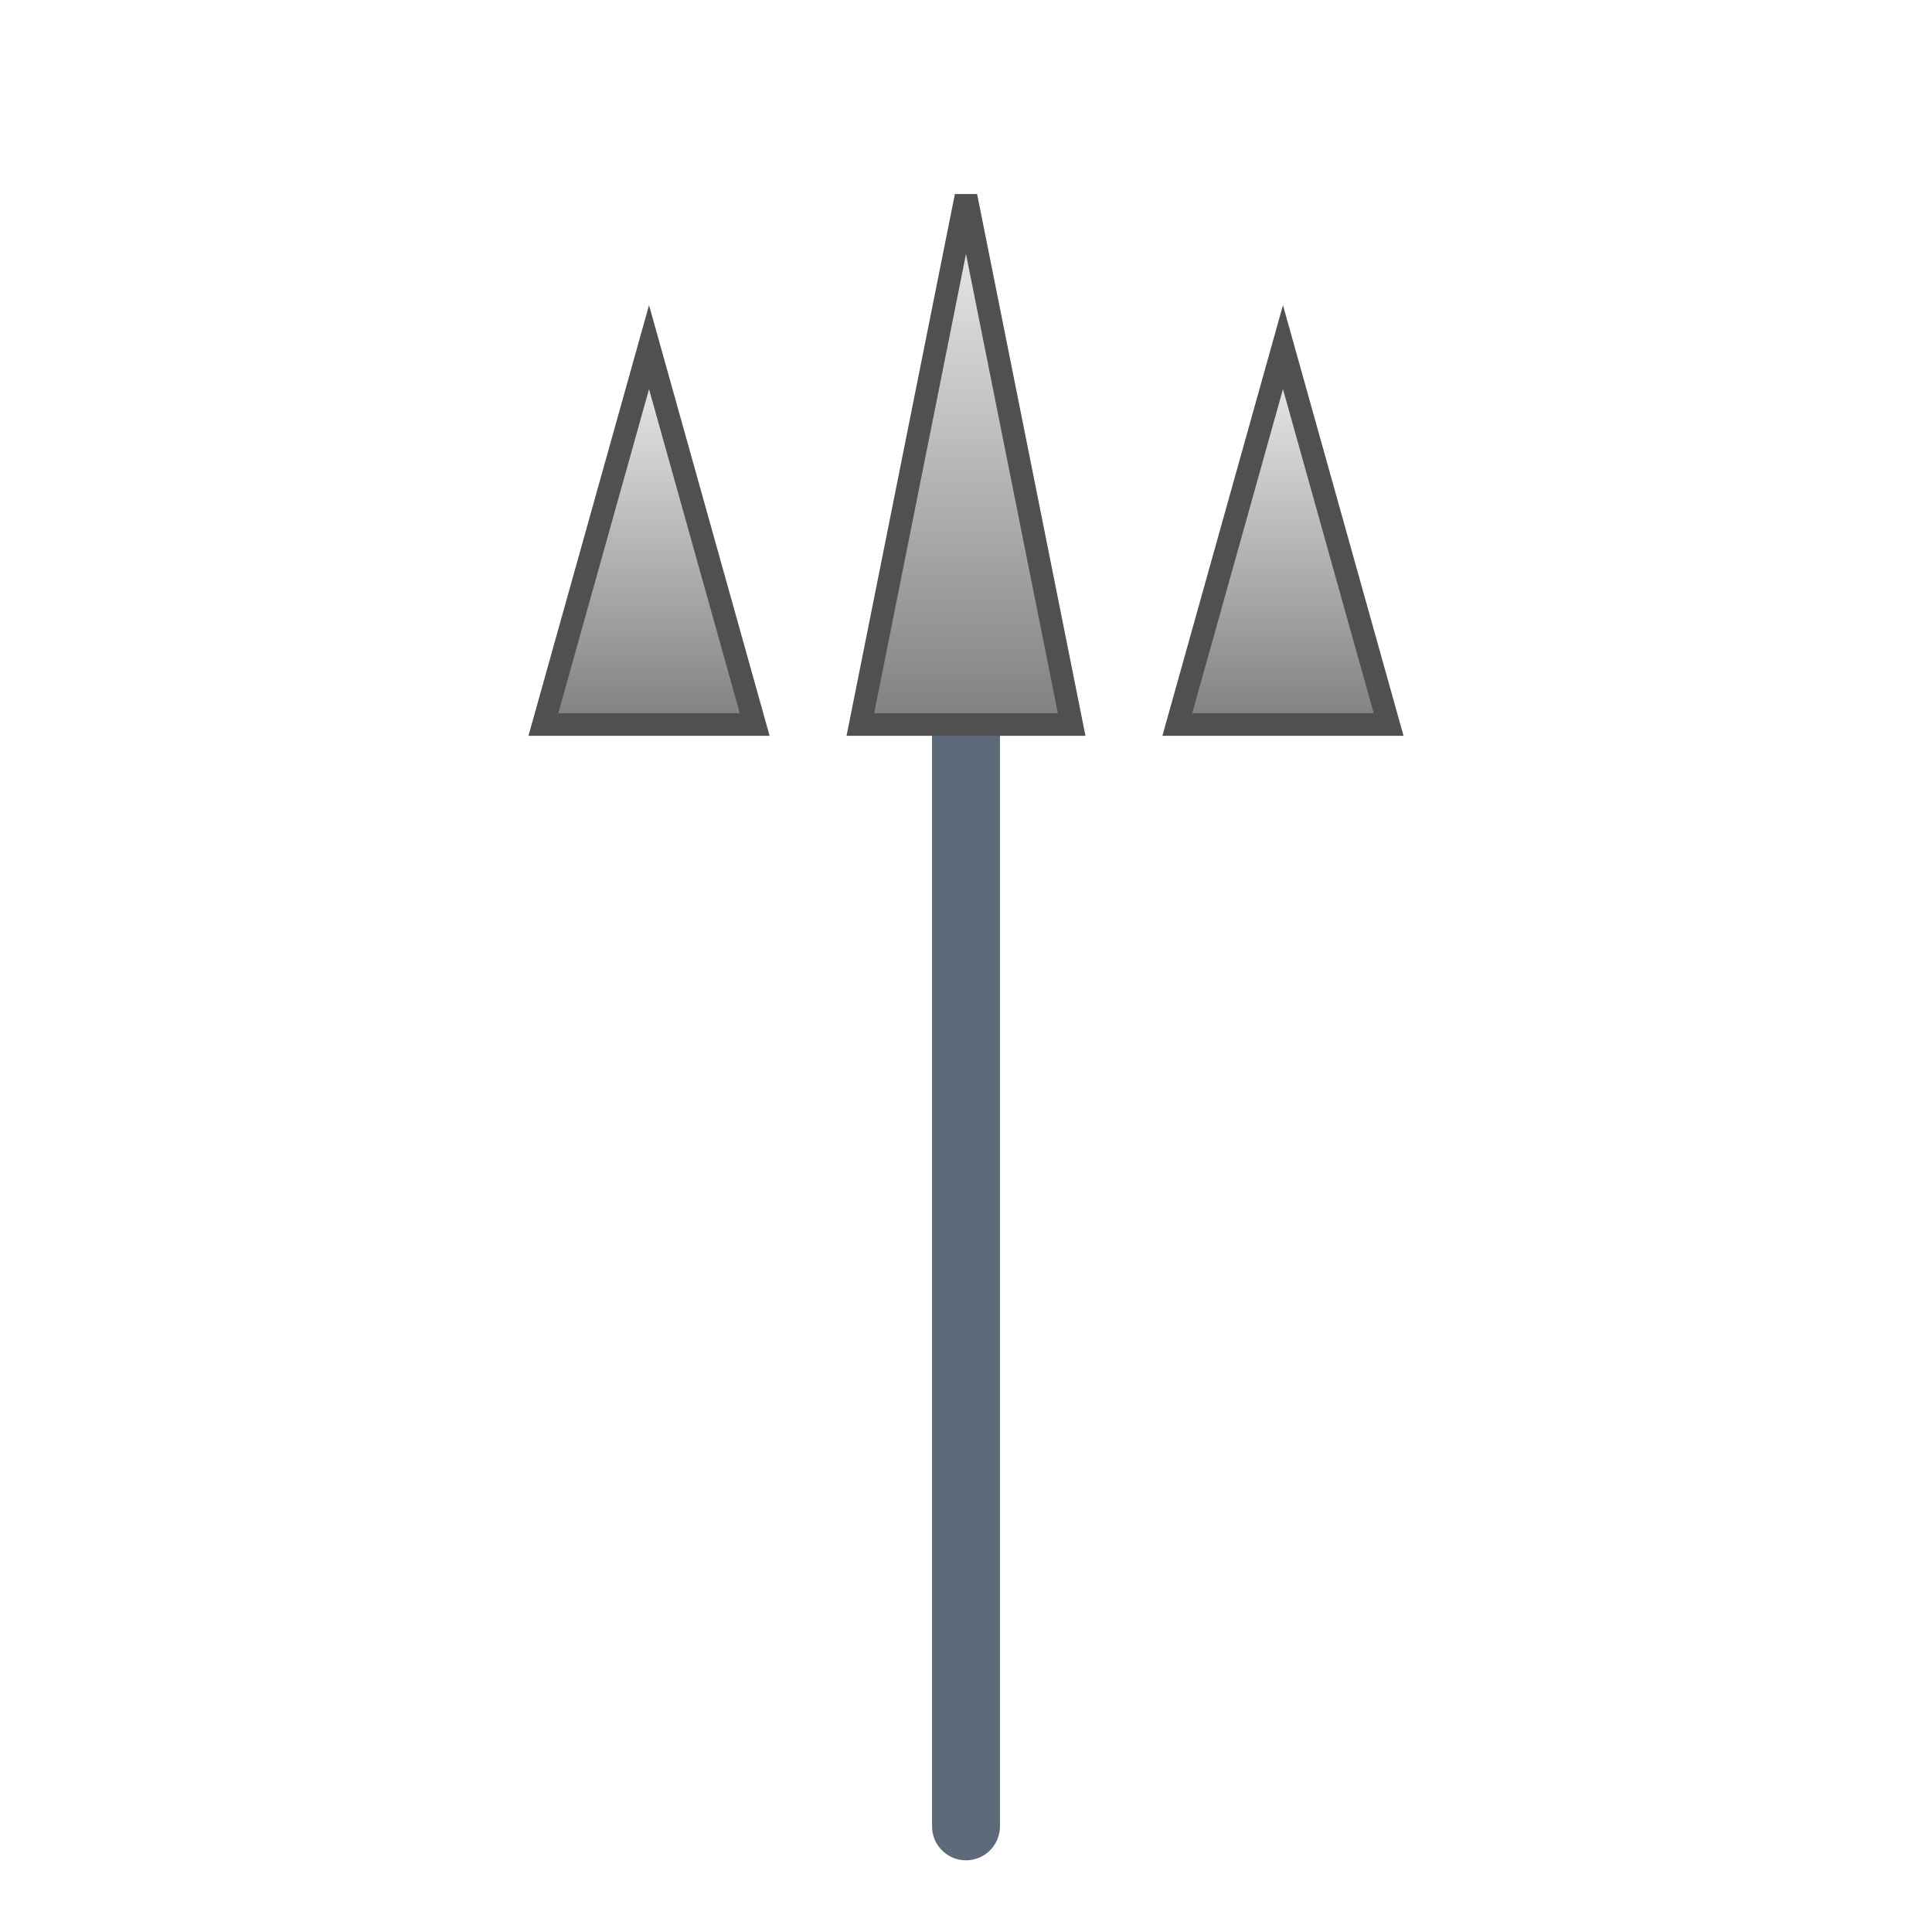
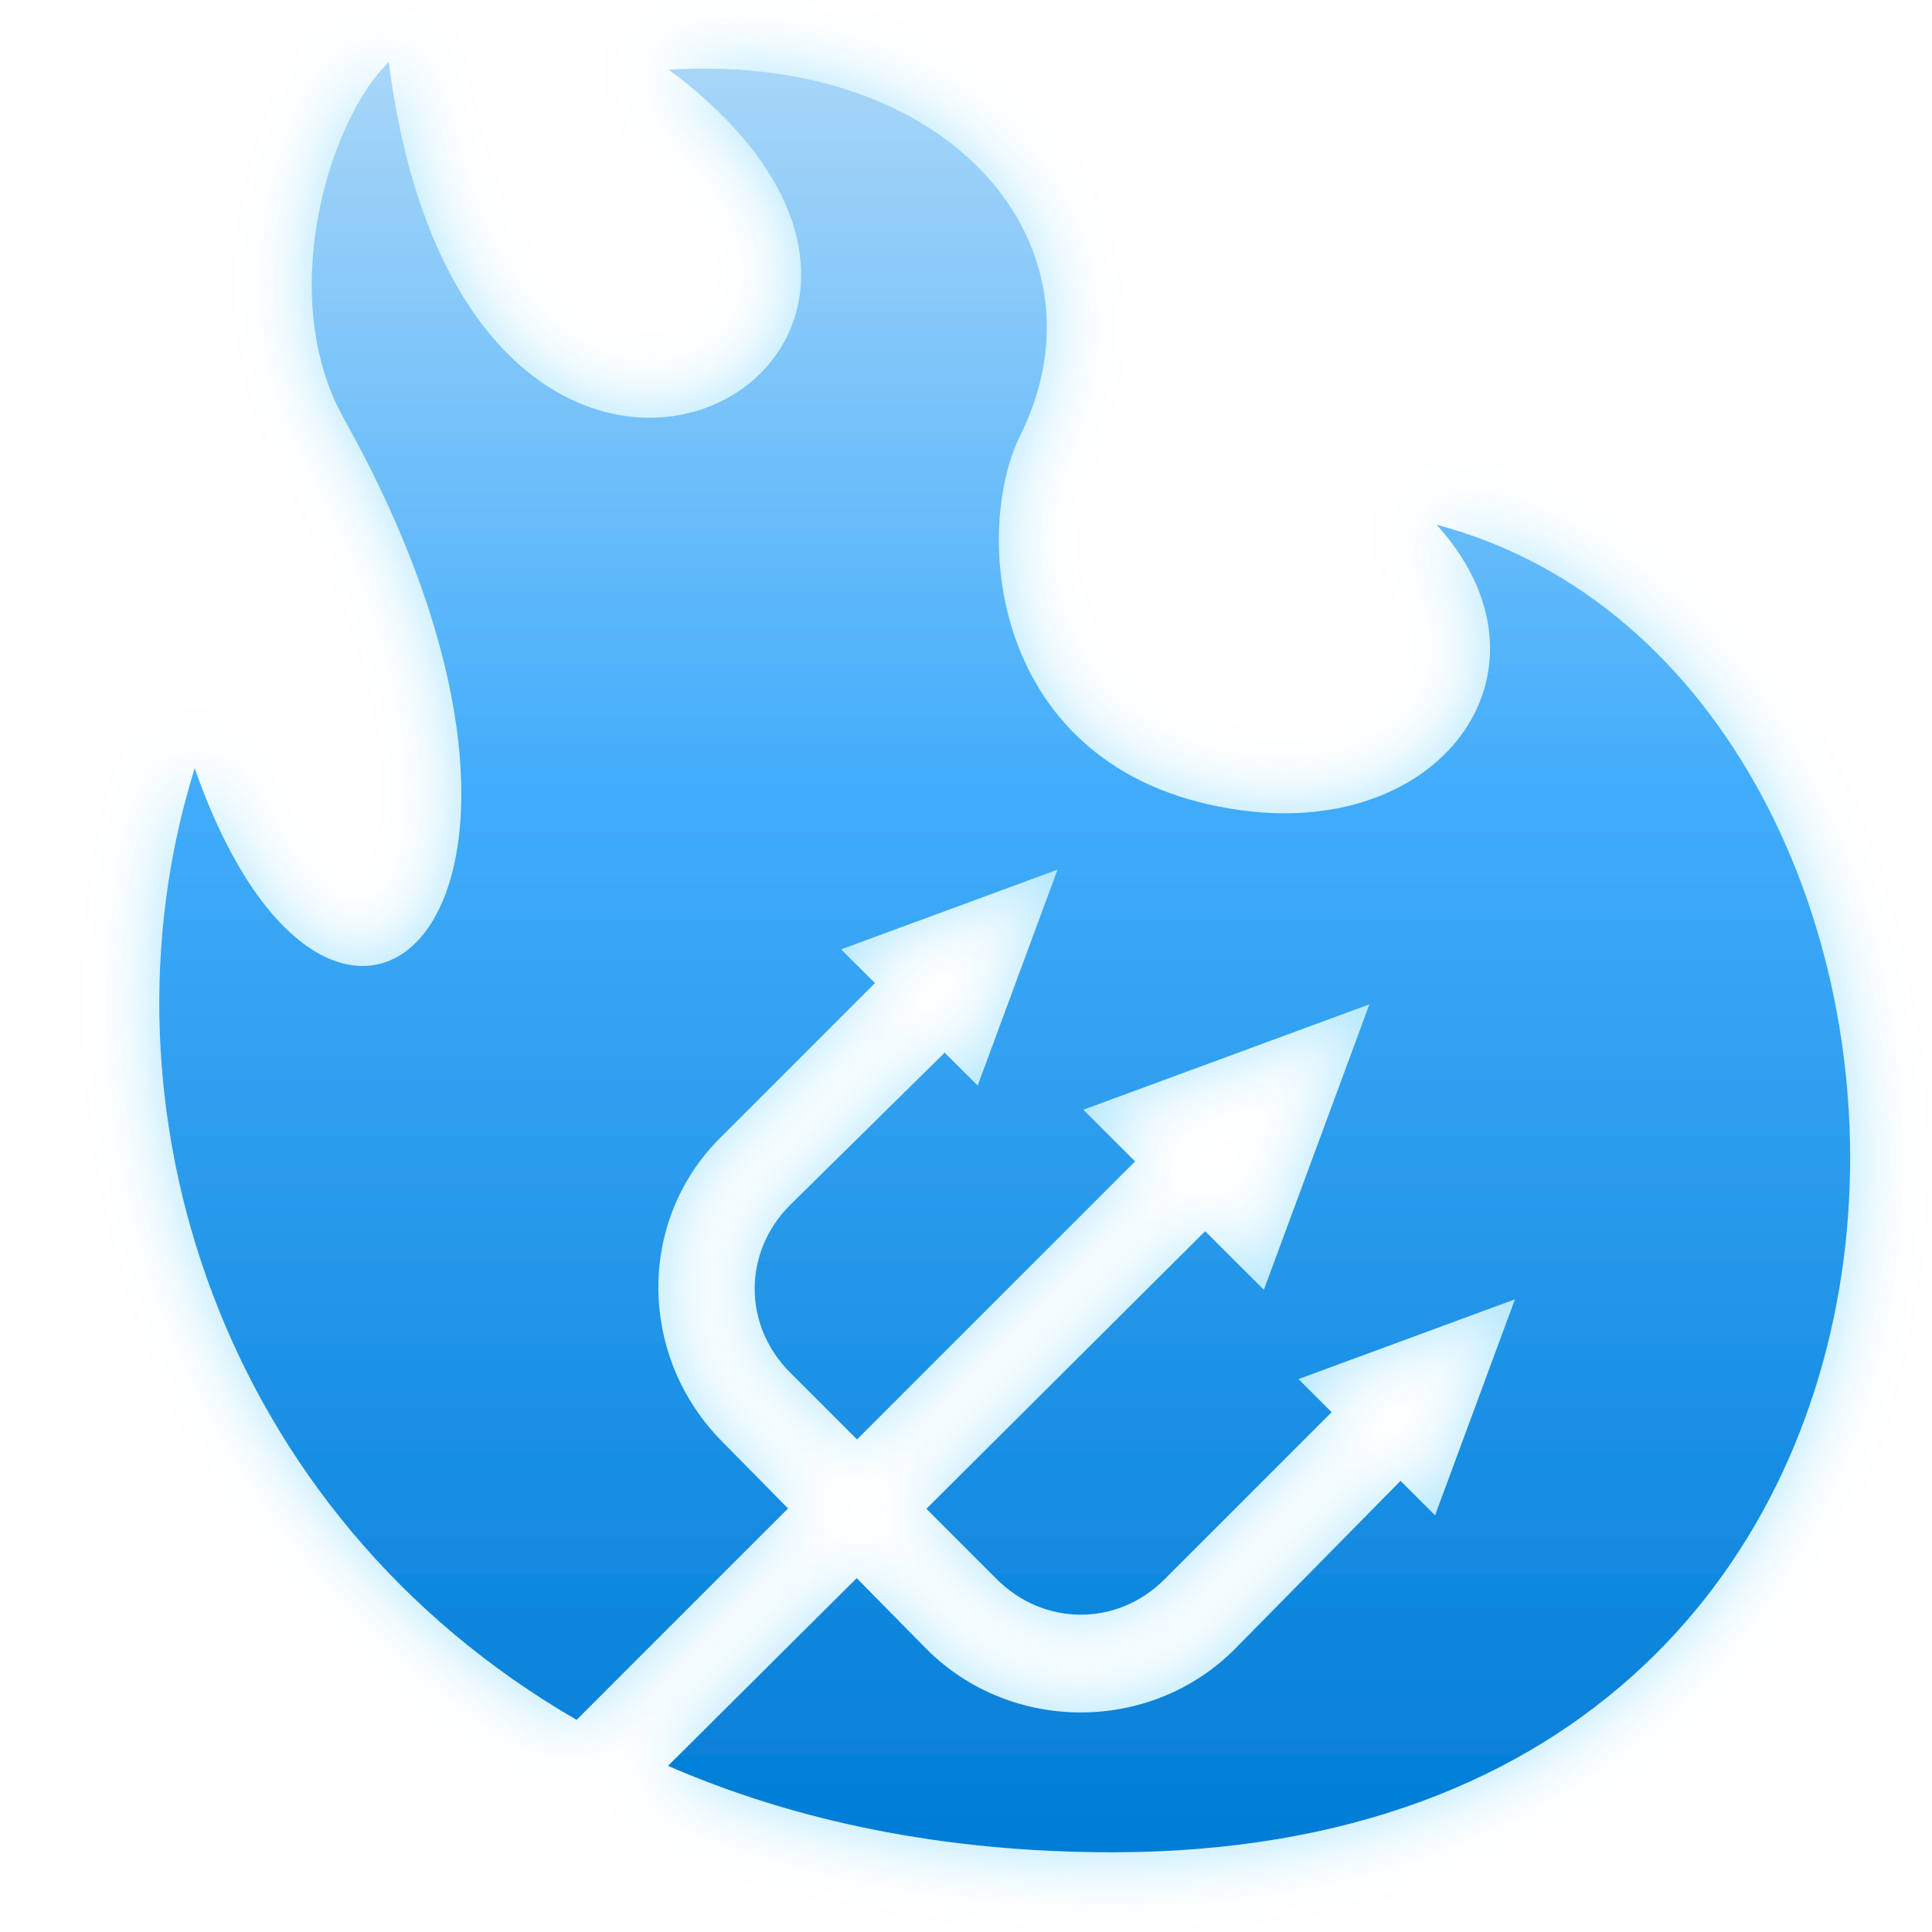
- <svg xmlns="http://www.w3.org/2000/svg" viewBox="0 0 256 256" width="256" height="256">
+ <svg xmlns="http://www.w3.org/2000/svg" viewBox="0 0 512 512" width="256" height="256">
  <defs>
-     <linearGradient id="trident_g" x1="0" y1="0" x2="0" y2="1">
-       <stop offset="0" stop-color="#F0F0F0" />
-       <stop offset="1" stop-color="#808080" />
+     <linearGradient id="g_trident" x1="0.5" y1="0" x2="0.5" y2="1">
+       <stop offset="0" stop-color="#aad7f8" />
+       <stop offset="0.4" stop-color="#42adfa" />
+       <stop offset="1" stop-color="#007cd6" />
    </linearGradient>
+     <filter id="gw_trident" x="-22%" y="-22%" width="144%" height="144%">
+       <feGaussianBlur stdDeviation="9" result="blur" />
+       <feColorMatrix in="blur" type="matrix" values="0 0 0 0 0.123  0 0 0 0 0.621  0 0 0 0 0.978  0 0 0 0.55 0" result="gc" />
+       <feMerge>
+         <feMergeNode in="gc" />
+         <feMergeNode in="SourceGraphic" />
+       </feMerge>
+     </filter>
  </defs>
-   <g>
-     <line x1="128" y1="96" x2="128" y2="242" stroke="#5C6A7A" stroke-width="9" stroke-linecap="round" />
-     <polygon points="128,26 142,96 114,96" fill="url(#trident_g)" stroke="#505050" stroke-width="3" />
-     <polygon points="86,46 100,96 72,96" fill="url(#trident_g)" stroke="#505050" stroke-width="3" />
-     <polygon points="170,46 184,96 156,96" fill="url(#trident_g)" stroke="#505050" stroke-width="3" />
+   <g filter="url(#gw_trident)">
+     <path fill="url(#g_trident)" d="M103.03 16.438C87.39 31.415 72.88 78.322 91.095 110.874c74.192 132.596-2.636 198.3-39.5 92.72-27.98 89.637 6.844 197.69 101.22 252.186l56.03-56.03-17.22-17.47c-22.326-22.272-23.116-58.42-.81-80.686l41.06-41.063-8.968-8.936 57.344-21.125-21.156 57.218-8.75-8.72-40.97 40.376c-12.485 12.463-12.53 31.874 0 44.375l17.75 17.75 73.69-73.69-13.72-13.686 75.812-27.938-27.97 75.656-15.56-15.53-73.876 73.562 18.72 18.72c12.524 12.468 31.873 12.473 44.374-.002l44.312-44.312-8.78-8.78 57.343-21.126-21.158 57.22-9.156-9.127-44.03 44.688c-22.32 22.267-59.14 22.234-81.47 0L227.03 418.22l-50 49.75c33.226 14.468 72.478 22.905 117.69 22.905 250.694 0 238.78-311.425 86-351.813 34.115 37.6 2.513 82.866-51.44 75.72-66.704-8.838-71.872-73.31-58.874-99.47 24.57-49.455-17.56-101.51-93.156-96.843 103.54 77.253-53.127 162.6-74.22-2.032z" />
  </g>
</svg>
